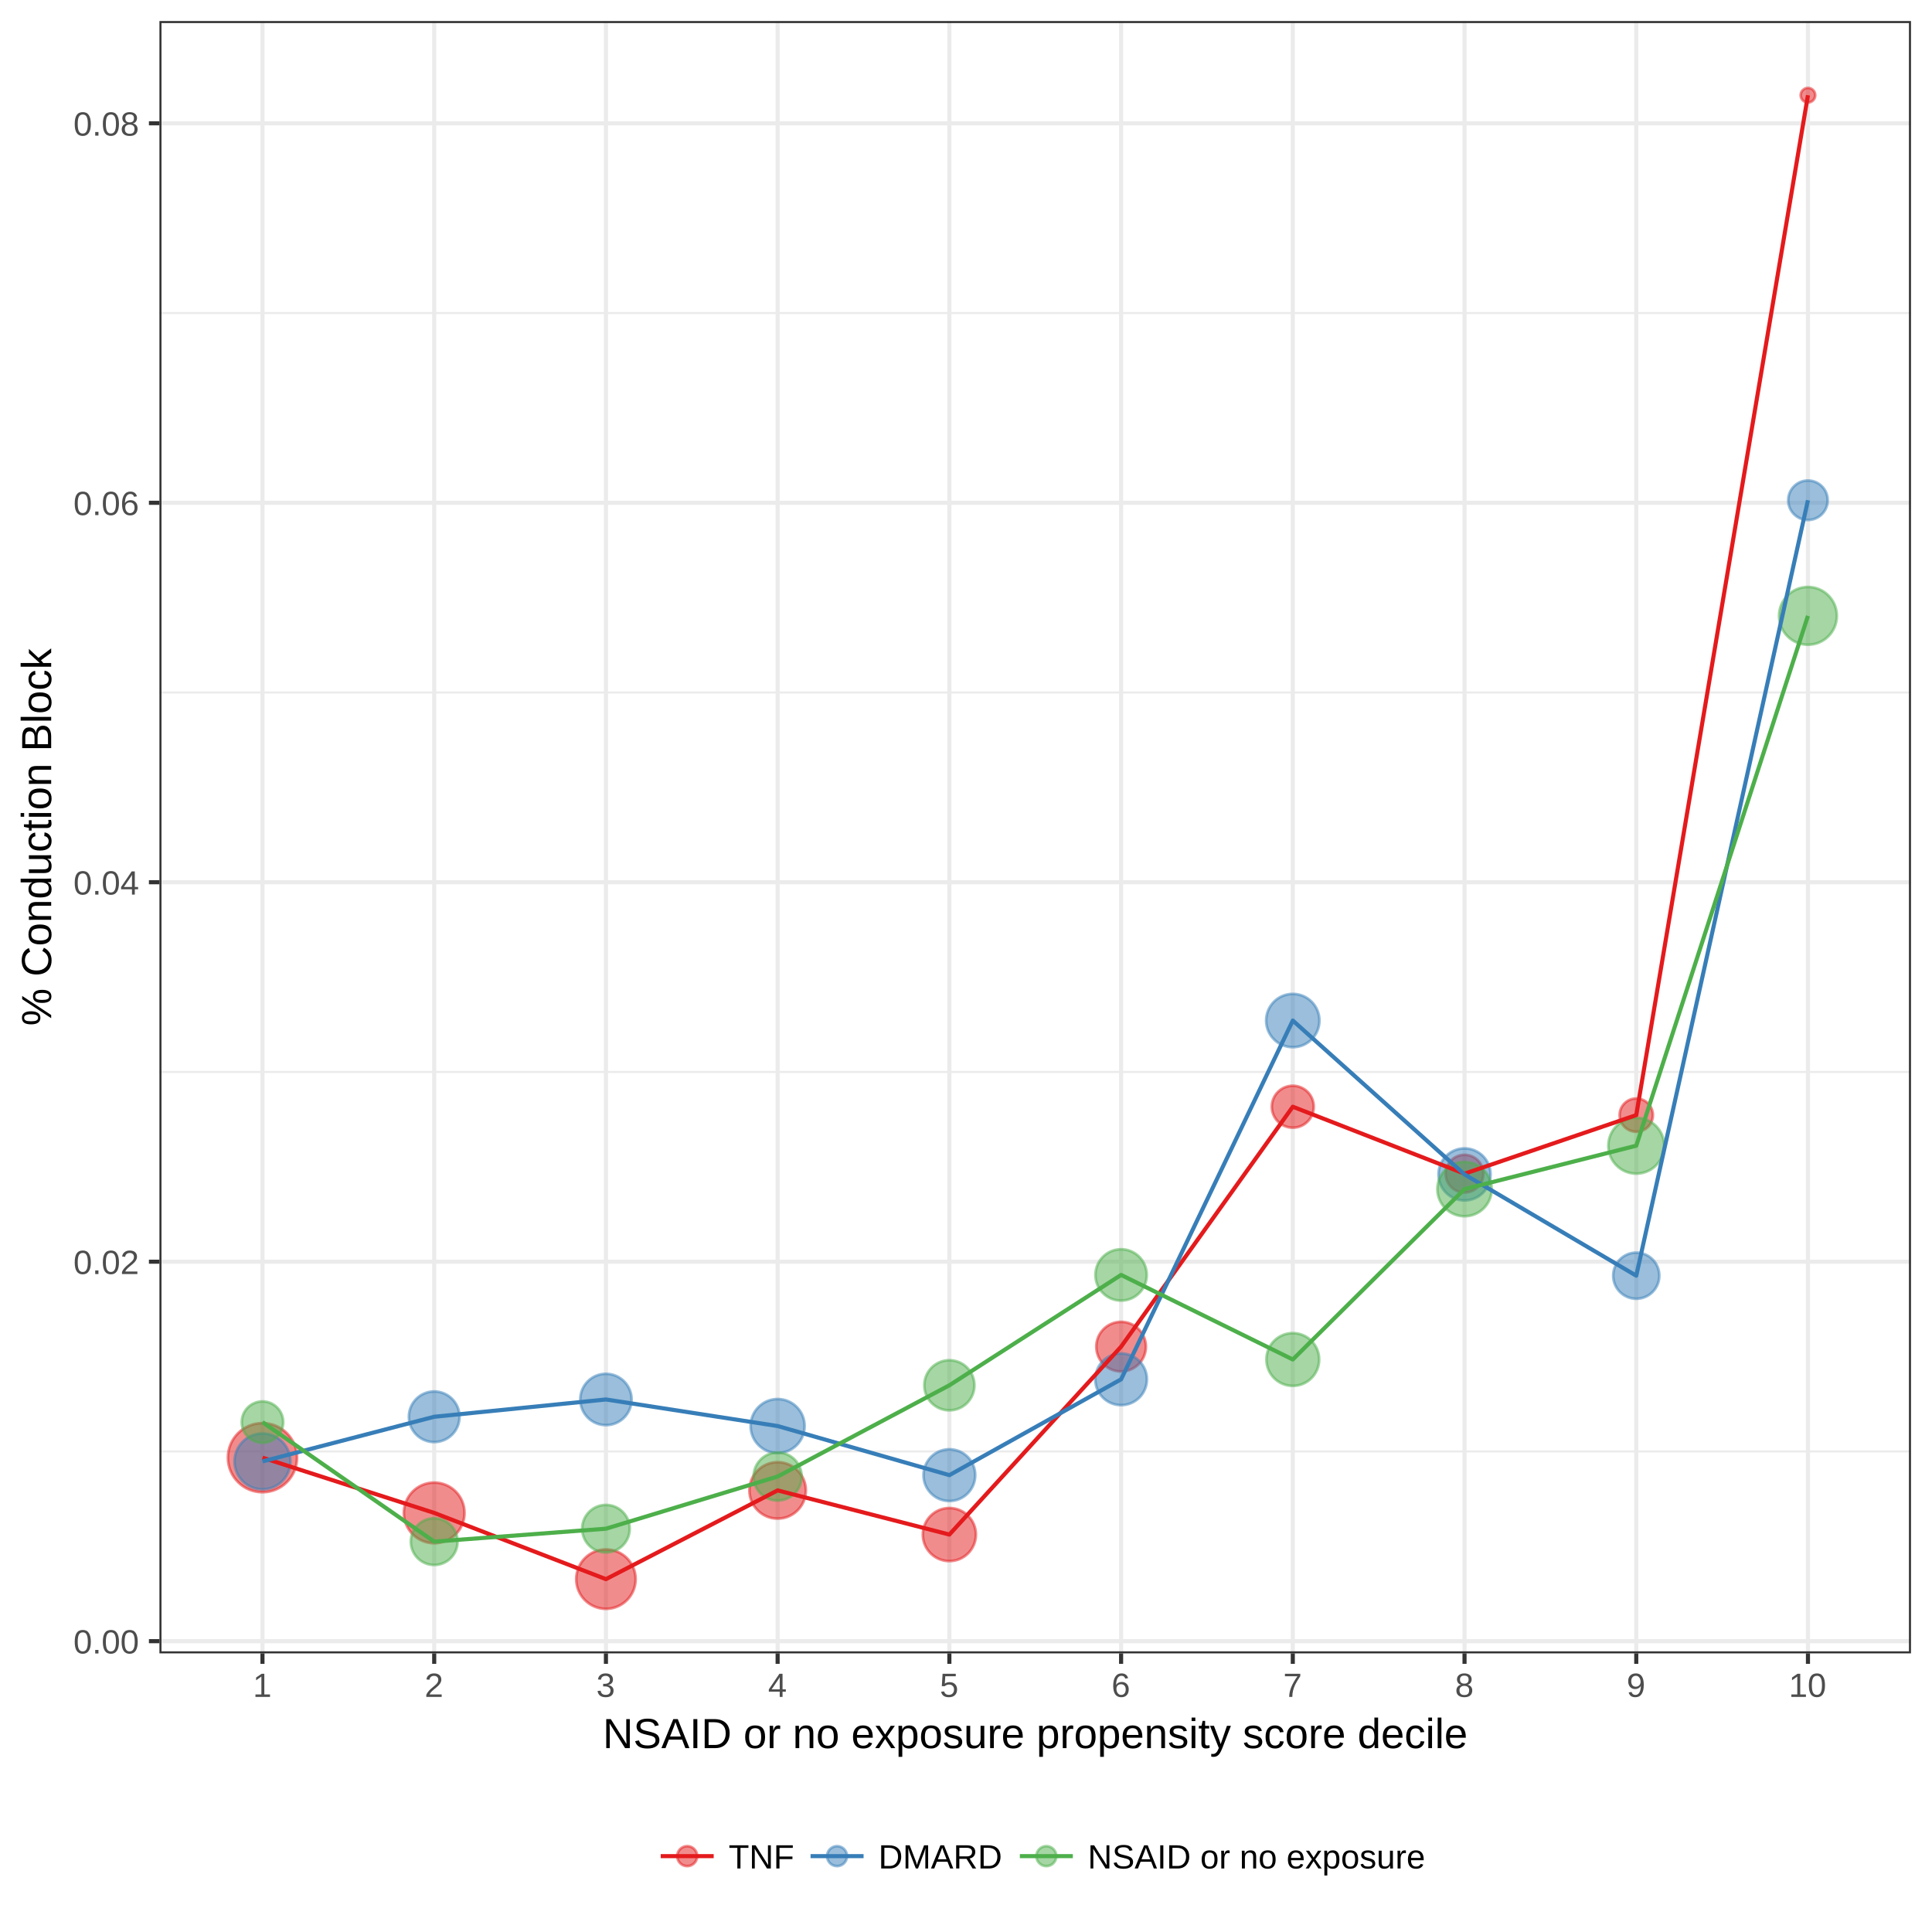
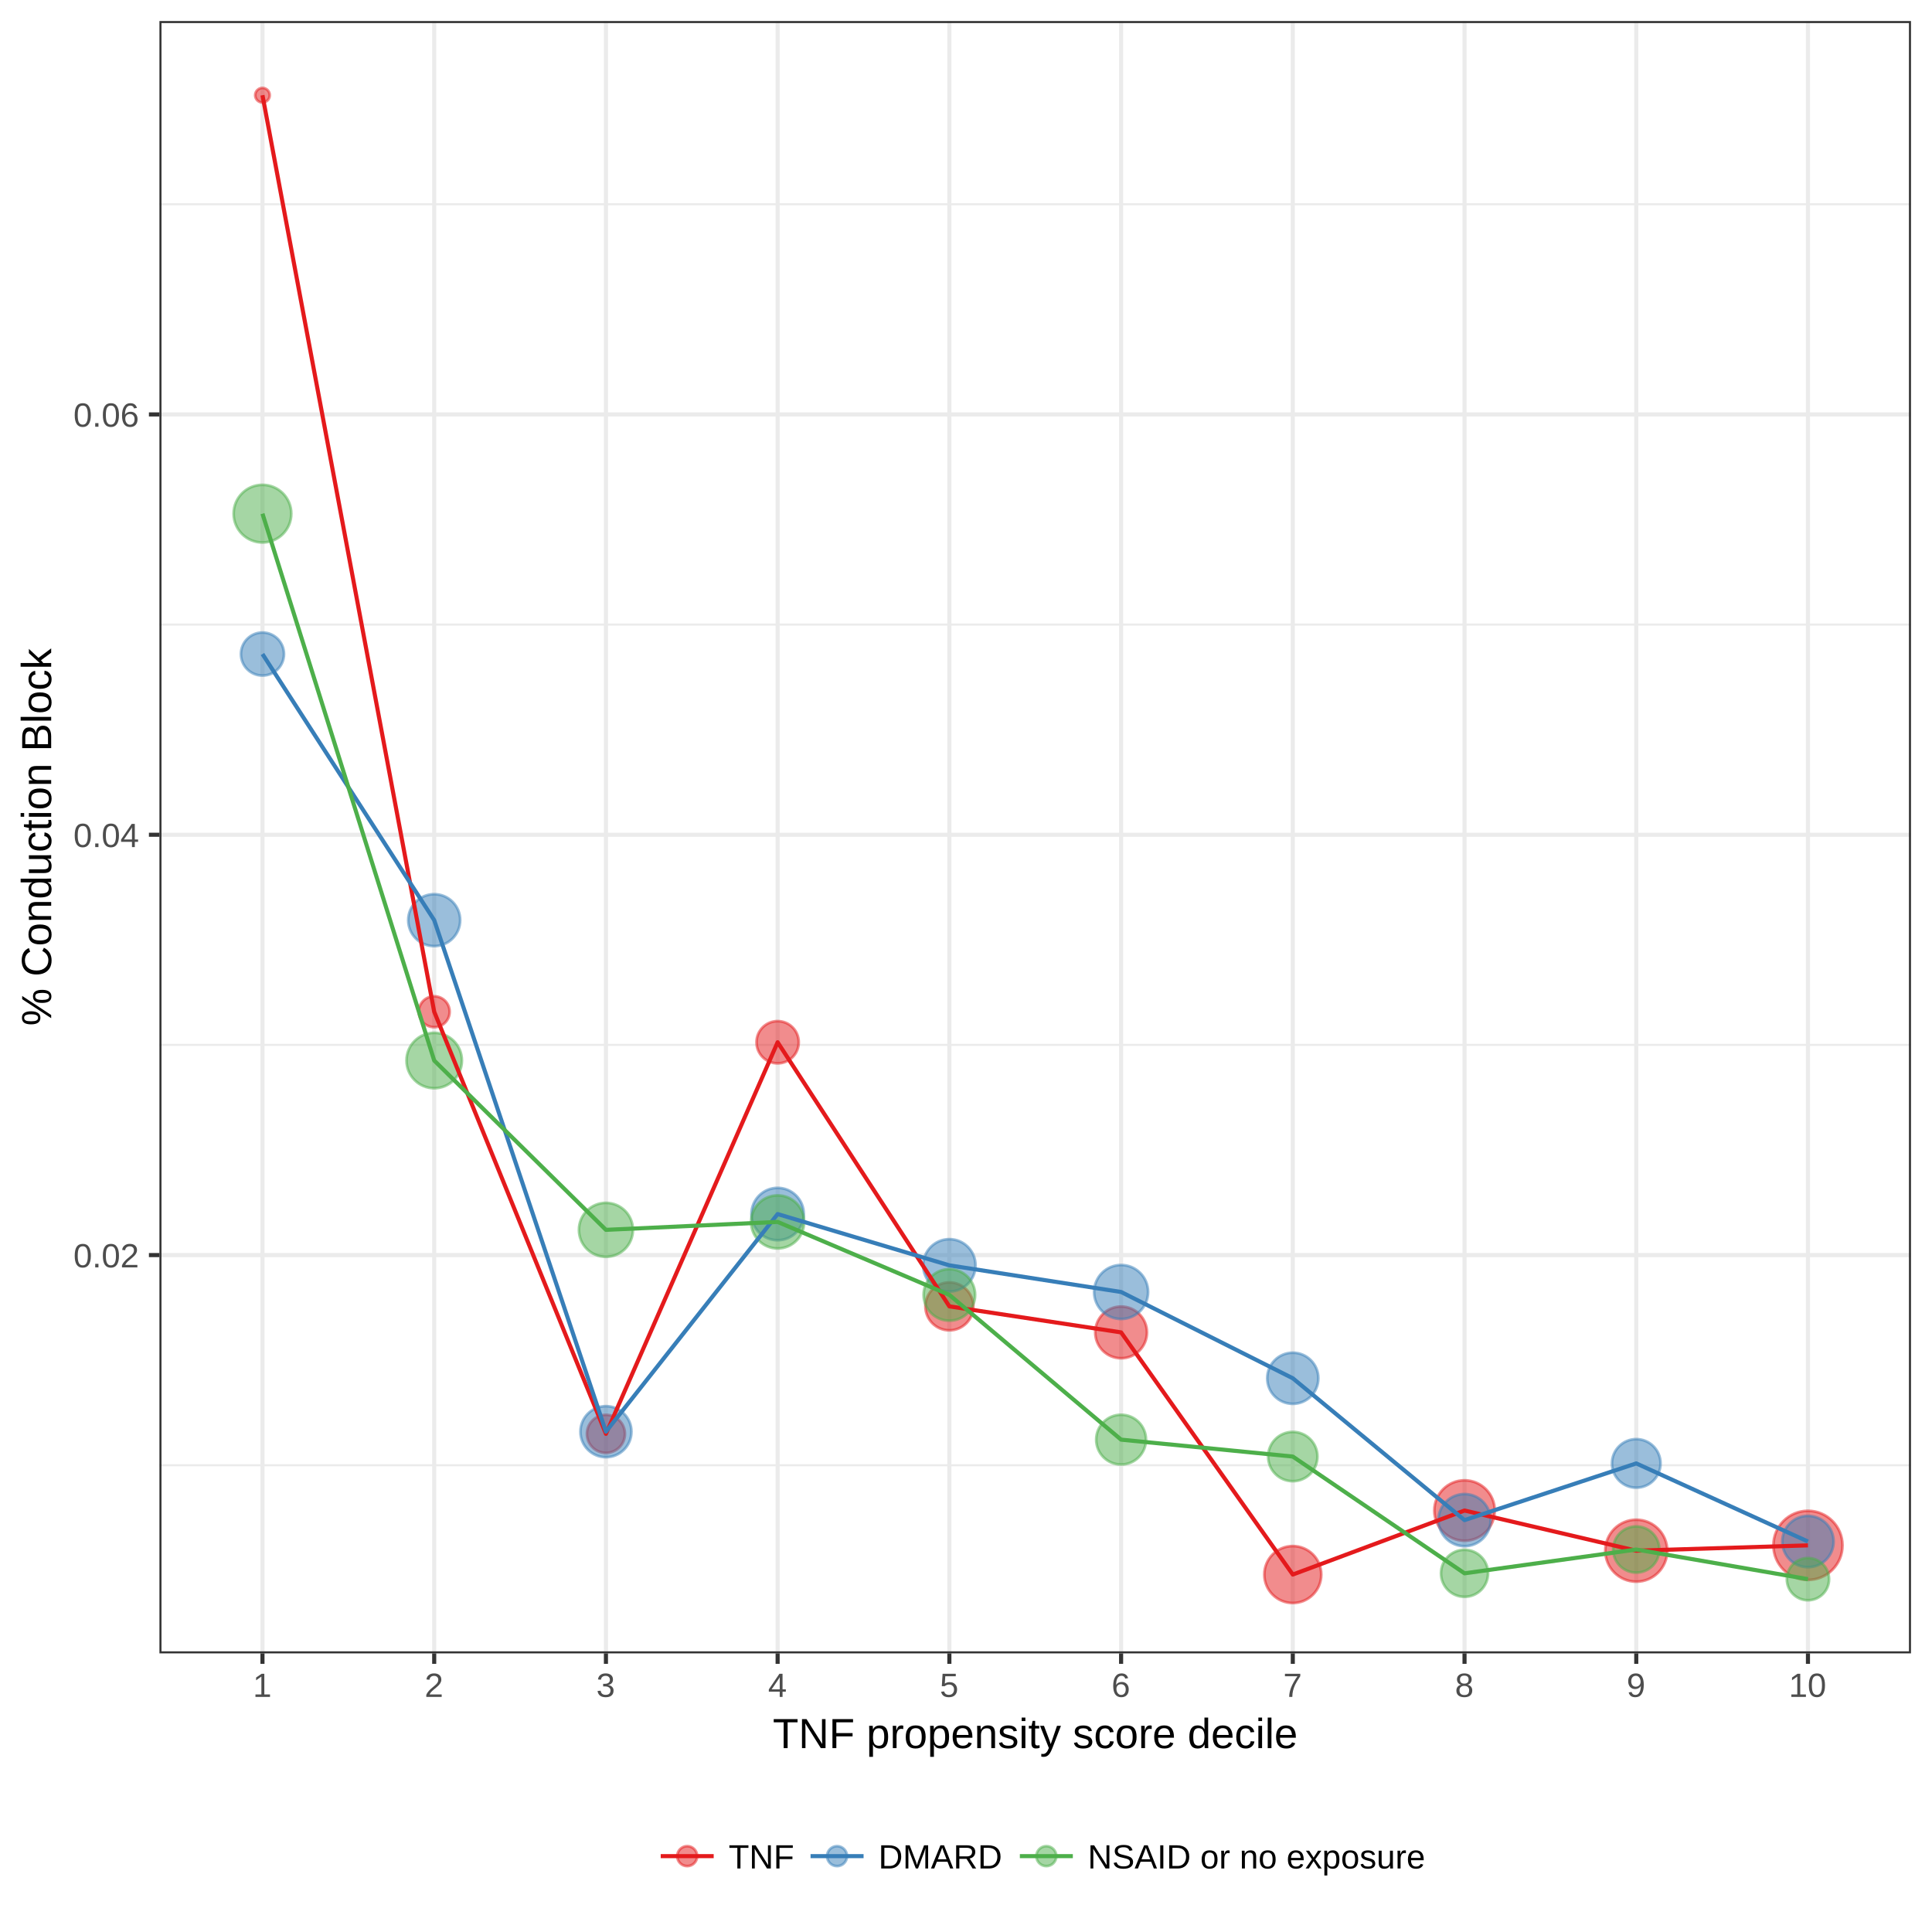
<svg xmlns="http://www.w3.org/2000/svg" viewBox="0 0 504.00 504.00">
  <defs>
    <style type="text/css">
    line, polyline, path, rect, circle {
      fill: none;
      stroke: #000000;
      stroke-linecap: round;
      stroke-linejoin: round;
      stroke-miterlimit: 10.00;
    }
  </style>
  </defs>
  <rect width="100%" height="100%" style="stroke: none; fill: #FFFFFF;" />
  <rect x="0.00" y="-0.00" width="504.00" height="504.00" style="stroke-width: 1.07; stroke: #FFFFFF; fill: #FFFFFF;" />
  <defs>
    <clipPath id="cpNDEuNTk0NXw0OTguNTIxfDQzMS4zMDl8NS40Nzk0NQ==">
      <rect x="41.59" y="5.48" width="456.93" height="425.83" />
    </clipPath>
  </defs>
  <rect x="41.59" y="5.48" width="456.93" height="425.83" style="stroke-width: 1.07; stroke: none; fill: #FFFFFF;" clip-path="url(#cpNDEuNTk0NXw0OTguNTIxfDQzMS4zMDl8NS40Nzk0NQ==)" />
-   <polyline points="41.59,378.63 498.52,378.63 " style="stroke-width: 0.53; stroke: #EBEBEB; stroke-linecap: butt;" clip-path="url(#cpNDEuNTk0NXw0OTguNTIxfDQzMS4zMDl8NS40Nzk0NQ==)" />
-   <polyline points="41.59,279.64 498.52,279.64 " style="stroke-width: 0.53; stroke: #EBEBEB; stroke-linecap: butt;" clip-path="url(#cpNDEuNTk0NXw0OTguNTIxfDQzMS4zMDl8NS40Nzk0NQ==)" />
-   <polyline points="41.59,180.65 498.52,180.65 " style="stroke-width: 0.53; stroke: #EBEBEB; stroke-linecap: butt;" clip-path="url(#cpNDEuNTk0NXw0OTguNTIxfDQzMS4zMDl8NS40Nzk0NQ==)" />
-   <polyline points="41.59,81.66 498.52,81.66 " style="stroke-width: 0.53; stroke: #EBEBEB; stroke-linecap: butt;" clip-path="url(#cpNDEuNTk0NXw0OTguNTIxfDQzMS4zMDl8NS40Nzk0NQ==)" />
-   <polyline points="41.59,428.13 498.52,428.13 " style="stroke-width: 1.07; stroke: #EBEBEB; stroke-linecap: butt;" clip-path="url(#cpNDEuNTk0NXw0OTguNTIxfDQzMS4zMDl8NS40Nzk0NQ==)" />
-   <polyline points="41.59,329.14 498.52,329.14 " style="stroke-width: 1.07; stroke: #EBEBEB; stroke-linecap: butt;" clip-path="url(#cpNDEuNTk0NXw0OTguNTIxfDQzMS4zMDl8NS40Nzk0NQ==)" />
-   <polyline points="41.59,230.15 498.52,230.15 " style="stroke-width: 1.07; stroke: #EBEBEB; stroke-linecap: butt;" clip-path="url(#cpNDEuNTk0NXw0OTguNTIxfDQzMS4zMDl8NS40Nzk0NQ==)" />
-   <polyline points="41.59,131.16 498.52,131.16 " style="stroke-width: 1.07; stroke: #EBEBEB; stroke-linecap: butt;" clip-path="url(#cpNDEuNTk0NXw0OTguNTIxfDQzMS4zMDl8NS40Nzk0NQ==)" />
-   <polyline points="41.59,32.17 498.52,32.17 " style="stroke-width: 1.07; stroke: #EBEBEB; stroke-linecap: butt;" clip-path="url(#cpNDEuNTk0NXw0OTguNTIxfDQzMS4zMDl8NS40Nzk0NQ==)" />
+   <polyline points="41.59,382.24 498.52,382.24 " style="stroke-width: 0.53; stroke: #EBEBEB; stroke-linecap: butt;" clip-path="url(#cpNDEuNTk0NXw0OTguNTIxfDQzMS4zMDl8NS40Nzk0NQ==)" />
+   <polyline points="41.59,272.58 498.52,272.58 " style="stroke-width: 0.53; stroke: #EBEBEB; stroke-linecap: butt;" clip-path="url(#cpNDEuNTk0NXw0OTguNTIxfDQzMS4zMDl8NS40Nzk0NQ==)" />
+   <polyline points="41.59,162.93 498.52,162.93 " style="stroke-width: 0.53; stroke: #EBEBEB; stroke-linecap: butt;" clip-path="url(#cpNDEuNTk0NXw0OTguNTIxfDQzMS4zMDl8NS40Nzk0NQ==)" />
+   <polyline points="41.59,53.28 498.52,53.28 " style="stroke-width: 0.53; stroke: #EBEBEB; stroke-linecap: butt;" clip-path="url(#cpNDEuNTk0NXw0OTguNTIxfDQzMS4zMDl8NS40Nzk0NQ==)" />
+   <polyline points="41.59,327.41 498.52,327.41 " style="stroke-width: 1.07; stroke: #EBEBEB; stroke-linecap: butt;" clip-path="url(#cpNDEuNTk0NXw0OTguNTIxfDQzMS4zMDl8NS40Nzk0NQ==)" />
+   <polyline points="41.59,217.76 498.52,217.76 " style="stroke-width: 1.07; stroke: #EBEBEB; stroke-linecap: butt;" clip-path="url(#cpNDEuNTk0NXw0OTguNTIxfDQzMS4zMDl8NS40Nzk0NQ==)" />
+   <polyline points="41.59,108.11 498.52,108.11 " style="stroke-width: 1.07; stroke: #EBEBEB; stroke-linecap: butt;" clip-path="url(#cpNDEuNTk0NXw0OTguNTIxfDQzMS4zMDl8NS40Nzk0NQ==)" />
  <polyline points="68.47,431.31 68.47,5.48 " style="stroke-width: 1.07; stroke: #EBEBEB; stroke-linecap: butt;" clip-path="url(#cpNDEuNTk0NXw0OTguNTIxfDQzMS4zMDl8NS40Nzk0NQ==)" />
  <polyline points="113.27,431.31 113.27,5.48 " style="stroke-width: 1.07; stroke: #EBEBEB; stroke-linecap: butt;" clip-path="url(#cpNDEuNTk0NXw0OTguNTIxfDQzMS4zMDl8NS40Nzk0NQ==)" />
  <polyline points="158.07,431.31 158.07,5.48 " style="stroke-width: 1.07; stroke: #EBEBEB; stroke-linecap: butt;" clip-path="url(#cpNDEuNTk0NXw0OTguNTIxfDQzMS4zMDl8NS40Nzk0NQ==)" />
  <polyline points="202.86,431.31 202.86,5.48 " style="stroke-width: 1.07; stroke: #EBEBEB; stroke-linecap: butt;" clip-path="url(#cpNDEuNTk0NXw0OTguNTIxfDQzMS4zMDl8NS40Nzk0NQ==)" />
  <polyline points="247.66,431.31 247.66,5.48 " style="stroke-width: 1.07; stroke: #EBEBEB; stroke-linecap: butt;" clip-path="url(#cpNDEuNTk0NXw0OTguNTIxfDQzMS4zMDl8NS40Nzk0NQ==)" />
  <polyline points="292.46,431.31 292.46,5.48 " style="stroke-width: 1.07; stroke: #EBEBEB; stroke-linecap: butt;" clip-path="url(#cpNDEuNTk0NXw0OTguNTIxfDQzMS4zMDl8NS40Nzk0NQ==)" />
  <polyline points="337.25,431.31 337.25,5.48 " style="stroke-width: 1.07; stroke: #EBEBEB; stroke-linecap: butt;" clip-path="url(#cpNDEuNTk0NXw0OTguNTIxfDQzMS4zMDl8NS40Nzk0NQ==)" />
  <polyline points="382.05,431.31 382.05,5.48 " style="stroke-width: 1.07; stroke: #EBEBEB; stroke-linecap: butt;" clip-path="url(#cpNDEuNTk0NXw0OTguNTIxfDQzMS4zMDl8NS40Nzk0NQ==)" />
  <polyline points="426.85,431.31 426.85,5.48 " style="stroke-width: 1.07; stroke: #EBEBEB; stroke-linecap: butt;" clip-path="url(#cpNDEuNTk0NXw0OTguNTIxfDQzMS4zMDl8NS40Nzk0NQ==)" />
  <polyline points="471.64,431.31 471.64,5.48 " style="stroke-width: 1.07; stroke: #EBEBEB; stroke-linecap: butt;" clip-path="url(#cpNDEuNTk0NXw0OTguNTIxfDQzMS4zMDl8NS40Nzk0NQ==)" />
-   <circle cx="68.47" cy="380.26" r="6.76pt" style="stroke-width: 0.71; stroke: #E41A1C; stroke-opacity: 0.50; fill: #E41A1C; fill-opacity: 0.50;" clip-path="url(#cpNDEuNTk0NXw0OTguNTIxfDQzMS4zMDl8NS40Nzk0NQ==)" />
-   <circle cx="113.27" cy="394.67" r="5.93pt" style="stroke-width: 0.71; stroke: #E41A1C; stroke-opacity: 0.50; fill: #E41A1C; fill-opacity: 0.50;" clip-path="url(#cpNDEuNTk0NXw0OTguNTIxfDQzMS4zMDl8NS40Nzk0NQ==)" />
-   <circle cx="158.07" cy="411.95" r="5.81pt" style="stroke-width: 0.71; stroke: #E41A1C; stroke-opacity: 0.50; fill: #E41A1C; fill-opacity: 0.50;" clip-path="url(#cpNDEuNTk0NXw0OTguNTIxfDQzMS4zMDl8NS40Nzk0NQ==)" />
-   <circle cx="202.86" cy="388.80" r="5.52pt" style="stroke-width: 0.71; stroke: #E41A1C; stroke-opacity: 0.50; fill: #E41A1C; fill-opacity: 0.50;" clip-path="url(#cpNDEuNTk0NXw0OTguNTIxfDQzMS4zMDl8NS40Nzk0NQ==)" />
-   <circle cx="247.66" cy="400.32" r="5.19pt" style="stroke-width: 0.71; stroke: #E41A1C; stroke-opacity: 0.50; fill: #E41A1C; fill-opacity: 0.50;" clip-path="url(#cpNDEuNTk0NXw0OTguNTIxfDQzMS4zMDl8NS40Nzk0NQ==)" />
-   <circle cx="292.46" cy="351.30" r="4.85pt" style="stroke-width: 0.71; stroke: #E41A1C; stroke-opacity: 0.50; fill: #E41A1C; fill-opacity: 0.50;" clip-path="url(#cpNDEuNTk0NXw0OTguNTIxfDQzMS4zMDl8NS40Nzk0NQ==)" />
-   <circle cx="337.25" cy="288.71" r="4.10pt" style="stroke-width: 0.71; stroke: #E41A1C; stroke-opacity: 0.50; fill: #E41A1C; fill-opacity: 0.50;" clip-path="url(#cpNDEuNTk0NXw0OTguNTIxfDQzMS4zMDl8NS40Nzk0NQ==)" />
-   <circle cx="382.05" cy="306.18" r="3.69pt" style="stroke-width: 0.71; stroke: #E41A1C; stroke-opacity: 0.50; fill: #E41A1C; fill-opacity: 0.50;" clip-path="url(#cpNDEuNTk0NXw0OTguNTIxfDQzMS4zMDl8NS40Nzk0NQ==)" />
-   <circle cx="426.85" cy="290.90" r="3.25pt" style="stroke-width: 0.71; stroke: #E41A1C; stroke-opacity: 0.50; fill: #E41A1C; fill-opacity: 0.50;" clip-path="url(#cpNDEuNTk0NXw0OTguNTIxfDQzMS4zMDl8NS40Nzk0NQ==)" />
-   <circle cx="471.64" cy="24.84" r="1.42pt" style="stroke-width: 0.71; stroke: #E41A1C; stroke-opacity: 0.50; fill: #E41A1C; fill-opacity: 0.50;" clip-path="url(#cpNDEuNTk0NXw0OTguNTIxfDQzMS4zMDl8NS40Nzk0NQ==)" />
-   <circle cx="68.47" cy="381.24" r="5.46pt" style="stroke-width: 0.71; stroke: #377EB8; stroke-opacity: 0.50; fill: #377EB8; fill-opacity: 0.50;" clip-path="url(#cpNDEuNTk0NXw0OTguNTIxfDQzMS4zMDl8NS40Nzk0NQ==)" />
-   <circle cx="113.27" cy="369.59" r="4.95pt" style="stroke-width: 0.71; stroke: #377EB8; stroke-opacity: 0.50; fill: #377EB8; fill-opacity: 0.50;" clip-path="url(#cpNDEuNTk0NXw0OTguNTIxfDQzMS4zMDl8NS40Nzk0NQ==)" />
-   <circle cx="158.07" cy="365.08" r="5.02pt" style="stroke-width: 0.71; stroke: #377EB8; stroke-opacity: 0.50; fill: #377EB8; fill-opacity: 0.50;" clip-path="url(#cpNDEuNTk0NXw0OTguNTIxfDQzMS4zMDl8NS40Nzk0NQ==)" />
-   <circle cx="202.86" cy="372.01" r="5.28pt" style="stroke-width: 0.71; stroke: #377EB8; stroke-opacity: 0.50; fill: #377EB8; fill-opacity: 0.50;" clip-path="url(#cpNDEuNTk0NXw0OTguNTIxfDQzMS4zMDl8NS40Nzk0NQ==)" />
-   <circle cx="247.66" cy="384.82" r="5.06pt" style="stroke-width: 0.71; stroke: #377EB8; stroke-opacity: 0.50; fill: #377EB8; fill-opacity: 0.50;" clip-path="url(#cpNDEuNTk0NXw0OTguNTIxfDQzMS4zMDl8NS40Nzk0NQ==)" />
-   <circle cx="292.46" cy="359.82" r="5.05pt" style="stroke-width: 0.71; stroke: #377EB8; stroke-opacity: 0.50; fill: #377EB8; fill-opacity: 0.50;" clip-path="url(#cpNDEuNTk0NXw0OTguNTIxfDQzMS4zMDl8NS40Nzk0NQ==)" />
-   <circle cx="337.25" cy="266.23" r="5.21pt" style="stroke-width: 0.71; stroke: #377EB8; stroke-opacity: 0.50; fill: #377EB8; fill-opacity: 0.50;" clip-path="url(#cpNDEuNTk0NXw0OTguNTIxfDQzMS4zMDl8NS40Nzk0NQ==)" />
-   <circle cx="382.05" cy="306.37" r="5.09pt" style="stroke-width: 0.71; stroke: #377EB8; stroke-opacity: 0.50; fill: #377EB8; fill-opacity: 0.50;" clip-path="url(#cpNDEuNTk0NXw0OTguNTIxfDQzMS4zMDl8NS40Nzk0NQ==)" />
-   <circle cx="426.85" cy="332.79" r="4.51pt" style="stroke-width: 0.71; stroke: #377EB8; stroke-opacity: 0.50; fill: #377EB8; fill-opacity: 0.50;" clip-path="url(#cpNDEuNTk0NXw0OTguNTIxfDQzMS4zMDl8NS40Nzk0NQ==)" />
-   <circle cx="471.64" cy="130.50" r="3.86pt" style="stroke-width: 0.71; stroke: #377EB8; stroke-opacity: 0.50; fill: #377EB8; fill-opacity: 0.50;" clip-path="url(#cpNDEuNTk0NXw0OTguNTIxfDQzMS4zMDl8NS40Nzk0NQ==)" />
-   <circle cx="68.47" cy="370.99" r="4.05pt" style="stroke-width: 0.71; stroke: #4DAF4A; stroke-opacity: 0.50; fill: #4DAF4A; fill-opacity: 0.50;" clip-path="url(#cpNDEuNTk0NXw0OTguNTIxfDQzMS4zMDl8NS40Nzk0NQ==)" />
-   <circle cx="113.27" cy="402.16" r="4.57pt" style="stroke-width: 0.71; stroke: #4DAF4A; stroke-opacity: 0.50; fill: #4DAF4A; fill-opacity: 0.50;" clip-path="url(#cpNDEuNTk0NXw0OTguNTIxfDQzMS4zMDl8NS40Nzk0NQ==)" />
-   <circle cx="158.07" cy="398.79" r="4.65pt" style="stroke-width: 0.71; stroke: #4DAF4A; stroke-opacity: 0.50; fill: #4DAF4A; fill-opacity: 0.50;" clip-path="url(#cpNDEuNTk0NXw0OTguNTIxfDQzMS4zMDl8NS40Nzk0NQ==)" />
-   <circle cx="202.86" cy="385.18" r="4.70pt" style="stroke-width: 0.71; stroke: #4DAF4A; stroke-opacity: 0.50; fill: #4DAF4A; fill-opacity: 0.50;" clip-path="url(#cpNDEuNTk0NXw0OTguNTIxfDQzMS4zMDl8NS40Nzk0NQ==)" />
-   <circle cx="247.66" cy="361.38" r="4.90pt" style="stroke-width: 0.71; stroke: #4DAF4A; stroke-opacity: 0.50; fill: #4DAF4A; fill-opacity: 0.50;" clip-path="url(#cpNDEuNTk0NXw0OTguNTIxfDQzMS4zMDl8NS40Nzk0NQ==)" />
-   <circle cx="292.46" cy="332.59" r="5.02pt" style="stroke-width: 0.71; stroke: #4DAF4A; stroke-opacity: 0.50; fill: #4DAF4A; fill-opacity: 0.50;" clip-path="url(#cpNDEuNTk0NXw0OTguNTIxfDQzMS4zMDl8NS40Nzk0NQ==)" />
-   <circle cx="337.25" cy="354.65" r="5.16pt" style="stroke-width: 0.71; stroke: #4DAF4A; stroke-opacity: 0.50; fill: #4DAF4A; fill-opacity: 0.50;" clip-path="url(#cpNDEuNTk0NXw0OTguNTIxfDQzMS4zMDl8NS40Nzk0NQ==)" />
-   <circle cx="382.05" cy="310.20" r="5.31pt" style="stroke-width: 0.71; stroke: #4DAF4A; stroke-opacity: 0.50; fill: #4DAF4A; fill-opacity: 0.50;" clip-path="url(#cpNDEuNTk0NXw0OTguNTIxfDQzMS4zMDl8NS40Nzk0NQ==)" />
-   <circle cx="426.85" cy="298.88" r="5.46pt" style="stroke-width: 0.71; stroke: #4DAF4A; stroke-opacity: 0.50; fill: #4DAF4A; fill-opacity: 0.50;" clip-path="url(#cpNDEuNTk0NXw0OTguNTIxfDQzMS4zMDl8NS40Nzk0NQ==)" />
-   <circle cx="471.64" cy="160.66" r="5.65pt" style="stroke-width: 0.71; stroke: #4DAF4A; stroke-opacity: 0.50; fill: #4DAF4A; fill-opacity: 0.50;" clip-path="url(#cpNDEuNTk0NXw0OTguNTIxfDQzMS4zMDl8NS40Nzk0NQ==)" />
-   <polyline points="68.47,380.26 113.27,394.67 158.07,411.95 202.86,388.80 247.66,400.32 292.46,351.30 337.25,288.71 382.05,306.18 426.85,290.90 471.64,24.84 " style="stroke-width: 1.07; stroke: #E41A1C; stroke-linecap: butt;" clip-path="url(#cpNDEuNTk0NXw0OTguNTIxfDQzMS4zMDl8NS40Nzk0NQ==)" />
-   <polyline points="68.47,381.24 113.27,369.59 158.07,365.08 202.86,372.01 247.66,384.82 292.46,359.82 337.25,266.23 382.05,306.37 426.85,332.79 471.64,130.50 " style="stroke-width: 1.07; stroke: #377EB8; stroke-linecap: butt;" clip-path="url(#cpNDEuNTk0NXw0OTguNTIxfDQzMS4zMDl8NS40Nzk0NQ==)" />
-   <polyline points="68.47,370.99 113.27,402.16 158.07,398.79 202.86,385.18 247.66,361.38 292.46,332.59 337.25,354.65 382.05,310.20 426.85,298.88 471.64,160.66 " style="stroke-width: 1.07; stroke: #4DAF4A; stroke-linecap: butt;" clip-path="url(#cpNDEuNTk0NXw0OTguNTIxfDQzMS4zMDl8NS40Nzk0NQ==)" />
+   <circle cx="68.47" cy="24.84" r="1.42pt" style="stroke-width: 0.71; stroke: #E41A1C; stroke-opacity: 0.50; fill: #E41A1C; fill-opacity: 0.50;" clip-path="url(#cpNDEuNTk0NXw0OTguNTIxfDQzMS4zMDl8NS40Nzk0NQ==)" />
+   <circle cx="113.27" cy="263.93" r="3.02pt" style="stroke-width: 0.71; stroke: #E41A1C; stroke-opacity: 0.50; fill: #E41A1C; fill-opacity: 0.50;" clip-path="url(#cpNDEuNTk0NXw0OTguNTIxfDQzMS4zMDl8NS40Nzk0NQ==)" />
+   <circle cx="158.07" cy="374.05" r="3.72pt" style="stroke-width: 0.71; stroke: #E41A1C; stroke-opacity: 0.50; fill: #E41A1C; fill-opacity: 0.50;" clip-path="url(#cpNDEuNTk0NXw0OTguNTIxfDQzMS4zMDl8NS40Nzk0NQ==)" />
+   <circle cx="202.86" cy="271.89" r="4.13pt" style="stroke-width: 0.71; stroke: #E41A1C; stroke-opacity: 0.50; fill: #E41A1C; fill-opacity: 0.50;" clip-path="url(#cpNDEuNTk0NXw0OTguNTIxfDQzMS4zMDl8NS40Nzk0NQ==)" />
+   <circle cx="247.66" cy="340.79" r="4.69pt" style="stroke-width: 0.71; stroke: #E41A1C; stroke-opacity: 0.50; fill: #E41A1C; fill-opacity: 0.50;" clip-path="url(#cpNDEuNTk0NXw0OTguNTIxfDQzMS4zMDl8NS40Nzk0NQ==)" />
+   <circle cx="292.46" cy="347.58" r="5.06pt" style="stroke-width: 0.71; stroke: #E41A1C; stroke-opacity: 0.50; fill: #E41A1C; fill-opacity: 0.50;" clip-path="url(#cpNDEuNTk0NXw0OTguNTIxfDQzMS4zMDl8NS40Nzk0NQ==)" />
+   <circle cx="337.25" cy="410.75" r="5.57pt" style="stroke-width: 0.71; stroke: #E41A1C; stroke-opacity: 0.50; fill: #E41A1C; fill-opacity: 0.50;" clip-path="url(#cpNDEuNTk0NXw0OTguNTIxfDQzMS4zMDl8NS40Nzk0NQ==)" />
+   <circle cx="382.05" cy="394.05" r="5.91pt" style="stroke-width: 0.71; stroke: #E41A1C; stroke-opacity: 0.50; fill: #E41A1C; fill-opacity: 0.50;" clip-path="url(#cpNDEuNTk0NXw0OTguNTIxfDQzMS4zMDl8NS40Nzk0NQ==)" />
+   <circle cx="426.85" cy="404.53" r="6.06pt" style="stroke-width: 0.71; stroke: #E41A1C; stroke-opacity: 0.50; fill: #E41A1C; fill-opacity: 0.50;" clip-path="url(#cpNDEuNTk0NXw0OTguNTIxfDQzMS4zMDl8NS40Nzk0NQ==)" />
+   <circle cx="471.64" cy="403.14" r="6.76pt" style="stroke-width: 0.71; stroke: #E41A1C; stroke-opacity: 0.50; fill: #E41A1C; fill-opacity: 0.50;" clip-path="url(#cpNDEuNTk0NXw0OTguNTIxfDQzMS4zMDl8NS40Nzk0NQ==)" />
+   <circle cx="68.47" cy="170.62" r="4.21pt" style="stroke-width: 0.71; stroke: #377EB8; stroke-opacity: 0.50; fill: #377EB8; fill-opacity: 0.50;" clip-path="url(#cpNDEuNTk0NXw0OTguNTIxfDQzMS4zMDl8NS40Nzk0NQ==)" />
+   <circle cx="113.27" cy="240.04" r="5.08pt" style="stroke-width: 0.71; stroke: #377EB8; stroke-opacity: 0.50; fill: #377EB8; fill-opacity: 0.50;" clip-path="url(#cpNDEuNTk0NXw0OTguNTIxfDQzMS4zMDl8NS40Nzk0NQ==)" />
+   <circle cx="158.07" cy="373.48" r="4.99pt" style="stroke-width: 0.71; stroke: #377EB8; stroke-opacity: 0.50; fill: #377EB8; fill-opacity: 0.50;" clip-path="url(#cpNDEuNTk0NXw0OTguNTIxfDQzMS4zMDl8NS40Nzk0NQ==)" />
+   <circle cx="202.86" cy="316.71" r="5.12pt" style="stroke-width: 0.71; stroke: #377EB8; stroke-opacity: 0.50; fill: #377EB8; fill-opacity: 0.50;" clip-path="url(#cpNDEuNTk0NXw0OTguNTIxfDQzMS4zMDl8NS40Nzk0NQ==)" />
+   <circle cx="247.66" cy="330.09" r="5.12pt" style="stroke-width: 0.71; stroke: #377EB8; stroke-opacity: 0.50; fill: #377EB8; fill-opacity: 0.50;" clip-path="url(#cpNDEuNTk0NXw0OTguNTIxfDQzMS4zMDl8NS40Nzk0NQ==)" />
+   <circle cx="292.46" cy="337.04" r="5.28pt" style="stroke-width: 0.71; stroke: #377EB8; stroke-opacity: 0.50; fill: #377EB8; fill-opacity: 0.50;" clip-path="url(#cpNDEuNTk0NXw0OTguNTIxfDQzMS4zMDl8NS40Nzk0NQ==)" />
+   <circle cx="337.25" cy="359.55" r="5.00pt" style="stroke-width: 0.71; stroke: #377EB8; stroke-opacity: 0.50; fill: #377EB8; fill-opacity: 0.50;" clip-path="url(#cpNDEuNTk0NXw0OTguNTIxfDQzMS4zMDl8NS40Nzk0NQ==)" />
+   <circle cx="382.05" cy="396.55" r="5.10pt" style="stroke-width: 0.71; stroke: #377EB8; stroke-opacity: 0.50; fill: #377EB8; fill-opacity: 0.50;" clip-path="url(#cpNDEuNTk0NXw0OTguNTIxfDQzMS4zMDl8NS40Nzk0NQ==)" />
+   <circle cx="426.85" cy="381.76" r="4.75pt" style="stroke-width: 0.71; stroke: #377EB8; stroke-opacity: 0.50; fill: #377EB8; fill-opacity: 0.50;" clip-path="url(#cpNDEuNTk0NXw0OTguNTIxfDQzMS4zMDl8NS40Nzk0NQ==)" />
+   <circle cx="471.64" cy="402.14" r="5.02pt" style="stroke-width: 0.71; stroke: #377EB8; stroke-opacity: 0.50; fill: #377EB8; fill-opacity: 0.50;" clip-path="url(#cpNDEuNTk0NXw0OTguNTIxfDQzMS4zMDl8NS40Nzk0NQ==)" />
+   <circle cx="68.47" cy="134.00" r="5.64pt" style="stroke-width: 0.71; stroke: #4DAF4A; stroke-opacity: 0.50; fill: #4DAF4A; fill-opacity: 0.50;" clip-path="url(#cpNDEuNTk0NXw0OTguNTIxfDQzMS4zMDl8NS40Nzk0NQ==)" />
+   <circle cx="113.27" cy="276.66" r="5.42pt" style="stroke-width: 0.71; stroke: #4DAF4A; stroke-opacity: 0.50; fill: #4DAF4A; fill-opacity: 0.50;" clip-path="url(#cpNDEuNTk0NXw0OTguNTIxfDQzMS4zMDl8NS40Nzk0NQ==)" />
+   <circle cx="158.07" cy="320.83" r="5.28pt" style="stroke-width: 0.71; stroke: #4DAF4A; stroke-opacity: 0.50; fill: #4DAF4A; fill-opacity: 0.50;" clip-path="url(#cpNDEuNTk0NXw0OTguNTIxfDQzMS4zMDl8NS40Nzk0NQ==)" />
+   <circle cx="202.86" cy="318.76" r="5.19pt" style="stroke-width: 0.71; stroke: #4DAF4A; stroke-opacity: 0.50; fill: #4DAF4A; fill-opacity: 0.50;" clip-path="url(#cpNDEuNTk0NXw0OTguNTIxfDQzMS4zMDl8NS40Nzk0NQ==)" />
+   <circle cx="247.66" cy="337.80" r="5.04pt" style="stroke-width: 0.71; stroke: #4DAF4A; stroke-opacity: 0.50; fill: #4DAF4A; fill-opacity: 0.50;" clip-path="url(#cpNDEuNTk0NXw0OTguNTIxfDQzMS4zMDl8NS40Nzk0NQ==)" />
+   <circle cx="292.46" cy="375.56" r="4.87pt" style="stroke-width: 0.71; stroke: #4DAF4A; stroke-opacity: 0.50; fill: #4DAF4A; fill-opacity: 0.50;" clip-path="url(#cpNDEuNTk0NXw0OTguNTIxfDQzMS4zMDl8NS40Nzk0NQ==)" />
+   <circle cx="337.25" cy="379.97" r="4.82pt" style="stroke-width: 0.71; stroke: #4DAF4A; stroke-opacity: 0.50; fill: #4DAF4A; fill-opacity: 0.50;" clip-path="url(#cpNDEuNTk0NXw0OTguNTIxfDQzMS4zMDl8NS40Nzk0NQ==)" />
+   <circle cx="382.05" cy="410.43" r="4.60pt" style="stroke-width: 0.71; stroke: #4DAF4A; stroke-opacity: 0.50; fill: #4DAF4A; fill-opacity: 0.50;" clip-path="url(#cpNDEuNTk0NXw0OTguNTIxfDQzMS4zMDl8NS40Nzk0NQ==)" />
+   <circle cx="426.85" cy="404.22" r="4.52pt" style="stroke-width: 0.71; stroke: #4DAF4A; stroke-opacity: 0.50; fill: #4DAF4A; fill-opacity: 0.50;" clip-path="url(#cpNDEuNTk0NXw0OTguNTIxfDQzMS4zMDl8NS40Nzk0NQ==)" />
+   <circle cx="471.64" cy="411.95" r="4.13pt" style="stroke-width: 0.71; stroke: #4DAF4A; stroke-opacity: 0.50; fill: #4DAF4A; fill-opacity: 0.50;" clip-path="url(#cpNDEuNTk0NXw0OTguNTIxfDQzMS4zMDl8NS40Nzk0NQ==)" />
+   <polyline points="68.47,24.84 113.27,263.93 158.07,374.05 202.86,271.89 247.66,340.79 292.46,347.58 337.25,410.75 382.05,394.05 426.85,404.53 471.64,403.14 " style="stroke-width: 1.07; stroke: #E41A1C; stroke-linecap: butt;" clip-path="url(#cpNDEuNTk0NXw0OTguNTIxfDQzMS4zMDl8NS40Nzk0NQ==)" />
+   <polyline points="68.47,170.62 113.27,240.04 158.07,373.48 202.86,316.71 247.66,330.09 292.46,337.04 337.25,359.55 382.05,396.55 426.85,381.76 471.64,402.14 " style="stroke-width: 1.07; stroke: #377EB8; stroke-linecap: butt;" clip-path="url(#cpNDEuNTk0NXw0OTguNTIxfDQzMS4zMDl8NS40Nzk0NQ==)" />
+   <polyline points="68.47,134.00 113.27,276.66 158.07,320.83 202.86,318.76 247.66,337.80 292.46,375.56 337.25,379.97 382.05,410.43 426.85,404.22 471.64,411.95 " style="stroke-width: 1.07; stroke: #4DAF4A; stroke-linecap: butt;" clip-path="url(#cpNDEuNTk0NXw0OTguNTIxfDQzMS4zMDl8NS40Nzk0NQ==)" />
  <rect x="41.59" y="5.48" width="456.93" height="425.83" style="stroke-width: 1.07; stroke: #333333;" clip-path="url(#cpNDEuNTk0NXw0OTguNTIxfDQzMS4zMDl8NS40Nzk0NQ==)" />
  <defs>
    <clipPath id="cpMHw1MDR8NTA0fDA=">
      <rect x="0.00" y="0.00" width="504.00" height="504.00" />
    </clipPath>
  </defs>
  <g clip-path="url(#cpMHw1MDR8NTA0fDA=)">
-     <text x="19.15" y="431.35" style="font-size: 8.80px; fill: #4D4D4D; font-family: Arial;" textLength="17.52px" lengthAdjust="spacingAndGlyphs">0.00</text>
+     <text x="19.15" y="330.63" style="font-size: 8.80px; fill: #4D4D4D; font-family: Arial;" textLength="17.52px" lengthAdjust="spacingAndGlyphs">0.02</text>
  </g>
  <g clip-path="url(#cpMHw1MDR8NTA0fDA=)">
-     <text x="19.15" y="332.36" style="font-size: 8.80px; fill: #4D4D4D; font-family: Arial;" textLength="17.52px" lengthAdjust="spacingAndGlyphs">0.02</text>
+     <text x="19.15" y="220.98" style="font-size: 8.80px; fill: #4D4D4D; font-family: Arial;" textLength="17.52px" lengthAdjust="spacingAndGlyphs">0.04</text>
  </g>
  <g clip-path="url(#cpMHw1MDR8NTA0fDA=)">
-     <text x="19.15" y="233.37" style="font-size: 8.80px; fill: #4D4D4D; font-family: Arial;" textLength="17.52px" lengthAdjust="spacingAndGlyphs">0.04</text>
+     <text x="19.15" y="111.32" style="font-size: 8.80px; fill: #4D4D4D; font-family: Arial;" textLength="17.52px" lengthAdjust="spacingAndGlyphs">0.06</text>
  </g>
-   <g clip-path="url(#cpMHw1MDR8NTA0fDA=)">
-     <text x="19.15" y="134.38" style="font-size: 8.80px; fill: #4D4D4D; font-family: Arial;" textLength="17.52px" lengthAdjust="spacingAndGlyphs">0.06</text>
-   </g>
-   <g clip-path="url(#cpMHw1MDR8NTA0fDA=)">
-     <text x="19.15" y="35.39" style="font-size: 8.80px; fill: #4D4D4D; font-family: Arial;" textLength="17.52px" lengthAdjust="spacingAndGlyphs">0.08</text>
-   </g>
-   <polyline points="38.85,428.13 41.59,428.13 " style="stroke-width: 1.07; stroke: #333333; stroke-linecap: butt;" clip-path="url(#cpMHw1MDR8NTA0fDA=)" />
-   <polyline points="38.85,329.14 41.59,329.14 " style="stroke-width: 1.07; stroke: #333333; stroke-linecap: butt;" clip-path="url(#cpMHw1MDR8NTA0fDA=)" />
-   <polyline points="38.85,230.15 41.59,230.15 " style="stroke-width: 1.07; stroke: #333333; stroke-linecap: butt;" clip-path="url(#cpMHw1MDR8NTA0fDA=)" />
-   <polyline points="38.85,131.16 41.59,131.16 " style="stroke-width: 1.07; stroke: #333333; stroke-linecap: butt;" clip-path="url(#cpMHw1MDR8NTA0fDA=)" />
-   <polyline points="38.85,32.17 41.59,32.17 " style="stroke-width: 1.07; stroke: #333333; stroke-linecap: butt;" clip-path="url(#cpMHw1MDR8NTA0fDA=)" />
+   <polyline points="38.85,327.41 41.59,327.41 " style="stroke-width: 1.07; stroke: #333333; stroke-linecap: butt;" clip-path="url(#cpMHw1MDR8NTA0fDA=)" />
+   <polyline points="38.85,217.76 41.59,217.76 " style="stroke-width: 1.07; stroke: #333333; stroke-linecap: butt;" clip-path="url(#cpMHw1MDR8NTA0fDA=)" />
+   <polyline points="38.85,108.11 41.59,108.11 " style="stroke-width: 1.07; stroke: #333333; stroke-linecap: butt;" clip-path="url(#cpMHw1MDR8NTA0fDA=)" />
  <polyline points="68.47,434.05 68.47,431.31 " style="stroke-width: 1.07; stroke: #333333; stroke-linecap: butt;" clip-path="url(#cpMHw1MDR8NTA0fDA=)" />
  <polyline points="113.27,434.05 113.27,431.31 " style="stroke-width: 1.07; stroke: #333333; stroke-linecap: butt;" clip-path="url(#cpMHw1MDR8NTA0fDA=)" />
  <polyline points="158.07,434.05 158.07,431.31 " style="stroke-width: 1.07; stroke: #333333; stroke-linecap: butt;" clip-path="url(#cpMHw1MDR8NTA0fDA=)" />
  <polyline points="202.86,434.05 202.86,431.31 " style="stroke-width: 1.07; stroke: #333333; stroke-linecap: butt;" clip-path="url(#cpMHw1MDR8NTA0fDA=)" />
  <polyline points="247.66,434.05 247.66,431.31 " style="stroke-width: 1.07; stroke: #333333; stroke-linecap: butt;" clip-path="url(#cpMHw1MDR8NTA0fDA=)" />
  <polyline points="292.46,434.05 292.46,431.31 " style="stroke-width: 1.07; stroke: #333333; stroke-linecap: butt;" clip-path="url(#cpMHw1MDR8NTA0fDA=)" />
  <polyline points="337.25,434.05 337.25,431.31 " style="stroke-width: 1.07; stroke: #333333; stroke-linecap: butt;" clip-path="url(#cpMHw1MDR8NTA0fDA=)" />
  <polyline points="382.05,434.05 382.05,431.31 " style="stroke-width: 1.07; stroke: #333333; stroke-linecap: butt;" clip-path="url(#cpMHw1MDR8NTA0fDA=)" />
  <polyline points="426.85,434.05 426.85,431.31 " style="stroke-width: 1.07; stroke: #333333; stroke-linecap: butt;" clip-path="url(#cpMHw1MDR8NTA0fDA=)" />
  <polyline points="471.64,434.05 471.64,431.31 " style="stroke-width: 1.07; stroke: #333333; stroke-linecap: butt;" clip-path="url(#cpMHw1MDR8NTA0fDA=)" />
  <g clip-path="url(#cpMHw1MDR8NTA0fDA=)">
    <text x="65.97" y="442.68" style="font-size: 8.80px; fill: #4D4D4D; font-family: Arial;" textLength="5.01px" lengthAdjust="spacingAndGlyphs">1</text>
  </g>
  <g clip-path="url(#cpMHw1MDR8NTA0fDA=)">
    <text x="110.77" y="442.68" style="font-size: 8.80px; fill: #4D4D4D; font-family: Arial;" textLength="5.01px" lengthAdjust="spacingAndGlyphs">2</text>
  </g>
  <g clip-path="url(#cpMHw1MDR8NTA0fDA=)">
    <text x="155.56" y="442.68" style="font-size: 8.80px; fill: #4D4D4D; font-family: Arial;" textLength="5.01px" lengthAdjust="spacingAndGlyphs">3</text>
  </g>
  <g clip-path="url(#cpMHw1MDR8NTA0fDA=)">
    <text x="200.36" y="442.68" style="font-size: 8.80px; fill: #4D4D4D; font-family: Arial;" textLength="5.01px" lengthAdjust="spacingAndGlyphs">4</text>
  </g>
  <g clip-path="url(#cpMHw1MDR8NTA0fDA=)">
    <text x="245.16" y="442.68" style="font-size: 8.80px; fill: #4D4D4D; font-family: Arial;" textLength="5.01px" lengthAdjust="spacingAndGlyphs">5</text>
  </g>
  <g clip-path="url(#cpMHw1MDR8NTA0fDA=)">
    <text x="289.95" y="442.68" style="font-size: 8.80px; fill: #4D4D4D; font-family: Arial;" textLength="5.01px" lengthAdjust="spacingAndGlyphs">6</text>
  </g>
  <g clip-path="url(#cpMHw1MDR8NTA0fDA=)">
    <text x="334.75" y="442.68" style="font-size: 8.80px; fill: #4D4D4D; font-family: Arial;" textLength="5.01px" lengthAdjust="spacingAndGlyphs">7</text>
  </g>
  <g clip-path="url(#cpMHw1MDR8NTA0fDA=)">
    <text x="379.55" y="442.68" style="font-size: 8.80px; fill: #4D4D4D; font-family: Arial;" textLength="5.01px" lengthAdjust="spacingAndGlyphs">8</text>
  </g>
  <g clip-path="url(#cpMHw1MDR8NTA0fDA=)">
    <text x="424.34" y="442.68" style="font-size: 8.80px; fill: #4D4D4D; font-family: Arial;" textLength="5.01px" lengthAdjust="spacingAndGlyphs">9</text>
  </g>
  <g clip-path="url(#cpMHw1MDR8NTA0fDA=)">
    <text x="466.64" y="442.68" style="font-size: 8.80px; fill: #4D4D4D; font-family: Arial;" textLength="10.01px" lengthAdjust="spacingAndGlyphs">10</text>
  </g>
  <g clip-path="url(#cpMHw1MDR8NTA0fDA=)">
-     <text x="157.25" y="456.03" style="font-size: 11.00px; font-family: Arial;" textLength="225.61px" lengthAdjust="spacingAndGlyphs">NSAID or no exposure propensity score decile</text>
+     <text x="201.59" y="456.03" style="font-size: 11.00px; font-family: Arial;" textLength="136.94px" lengthAdjust="spacingAndGlyphs">TNF propensity score decile</text>
  </g>
  <g clip-path="url(#cpMHw1MDR8NTA0fDA=)">
    <text transform="translate(13.35,267.61) rotate(-90)" style="font-size: 11.00px; font-family: Arial;" textLength="98.44px" lengthAdjust="spacingAndGlyphs">% Conduction Block</text>
  </g>
  <rect x="160.64" y="469.90" width="218.84" height="28.62" style="stroke-width: 1.07; stroke: none; fill: #FFFFFF;" clip-path="url(#cpMHw1MDR8NTA0fDA=)" />
  <rect x="170.63" y="475.57" width="17.28" height="17.28" style="stroke-width: 1.07; stroke: none; fill: #FFFFFF;" clip-path="url(#cpMHw1MDR8NTA0fDA=)" />
  <circle cx="179.27" cy="484.21" r="1.95pt" style="stroke-width: 0.71; stroke: #E41A1C; stroke-opacity: 0.50; fill: #E41A1C; fill-opacity: 0.50;" clip-path="url(#cpMHw1MDR8NTA0fDA=)" />
  <line x1="172.36" y1="484.21" x2="186.18" y2="484.21" style="stroke-width: 1.07; stroke: #E41A1C; stroke-linecap: butt;" clip-path="url(#cpMHw1MDR8NTA0fDA=)" />
  <rect x="209.72" y="475.57" width="17.28" height="17.28" style="stroke-width: 1.07; stroke: none; fill: #FFFFFF;" clip-path="url(#cpMHw1MDR8NTA0fDA=)" />
  <circle cx="218.36" cy="484.21" r="1.95pt" style="stroke-width: 0.71; stroke: #377EB8; stroke-opacity: 0.50; fill: #377EB8; fill-opacity: 0.50;" clip-path="url(#cpMHw1MDR8NTA0fDA=)" />
  <line x1="211.45" y1="484.21" x2="225.28" y2="484.21" style="stroke-width: 1.07; stroke: #377EB8; stroke-linecap: butt;" clip-path="url(#cpMHw1MDR8NTA0fDA=)" />
  <rect x="264.32" y="475.57" width="17.28" height="17.28" style="stroke-width: 1.07; stroke: none; fill: #FFFFFF;" clip-path="url(#cpMHw1MDR8NTA0fDA=)" />
  <circle cx="272.96" cy="484.21" r="1.95pt" style="stroke-width: 0.71; stroke: #4DAF4A; stroke-opacity: 0.50; fill: #4DAF4A; fill-opacity: 0.50;" clip-path="url(#cpMHw1MDR8NTA0fDA=)" />
  <line x1="266.05" y1="484.21" x2="279.87" y2="484.21" style="stroke-width: 1.07; stroke: #4DAF4A; stroke-linecap: butt;" clip-path="url(#cpMHw1MDR8NTA0fDA=)" />
  <g clip-path="url(#cpMHw1MDR8NTA0fDA=)">
    <text x="190.07" y="487.43" style="font-size: 8.80px; font-family: Arial;" textLength="17.49px" lengthAdjust="spacingAndGlyphs">TNF</text>
  </g>
  <g clip-path="url(#cpMHw1MDR8NTA0fDA=)">
    <text x="229.16" y="487.43" style="font-size: 8.80px; font-family: Arial;" textLength="33.00px" lengthAdjust="spacingAndGlyphs">DMARD</text>
  </g>
  <g clip-path="url(#cpMHw1MDR8NTA0fDA=)">
    <text x="283.76" y="487.43" style="font-size: 8.80px; font-family: Arial;" textLength="90.04px" lengthAdjust="spacingAndGlyphs">NSAID or no exposure</text>
  </g>
</svg>
